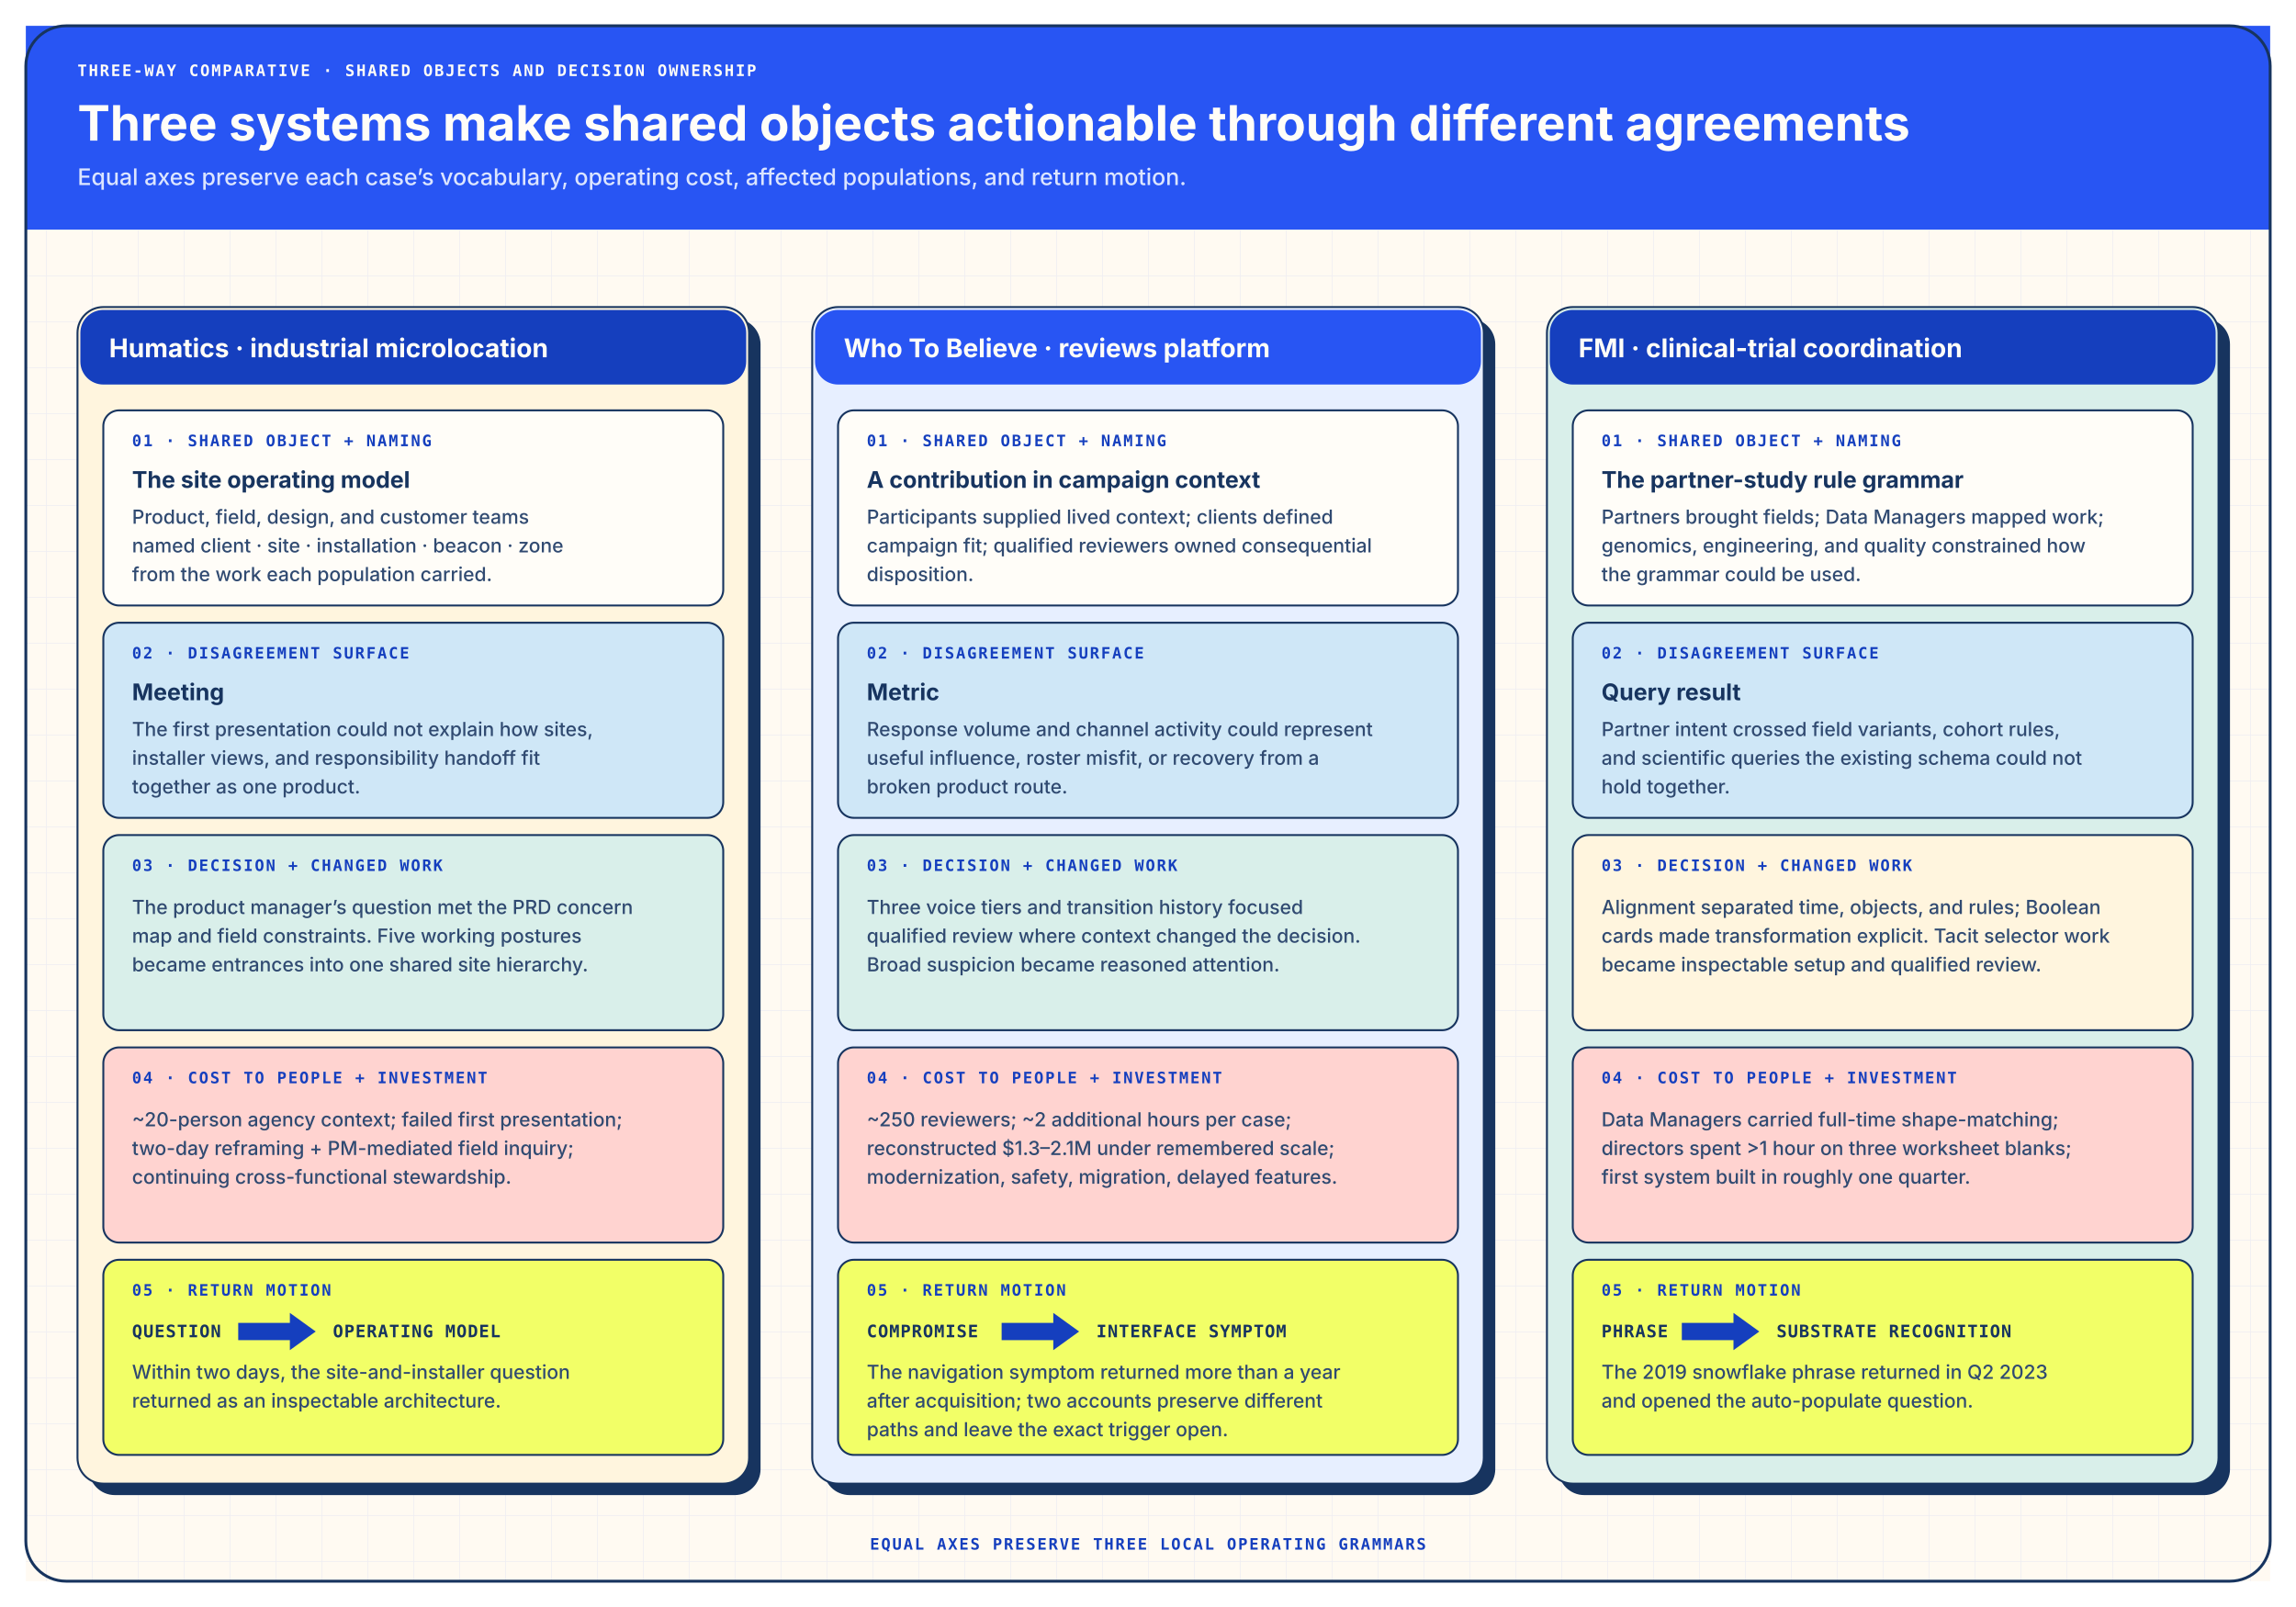
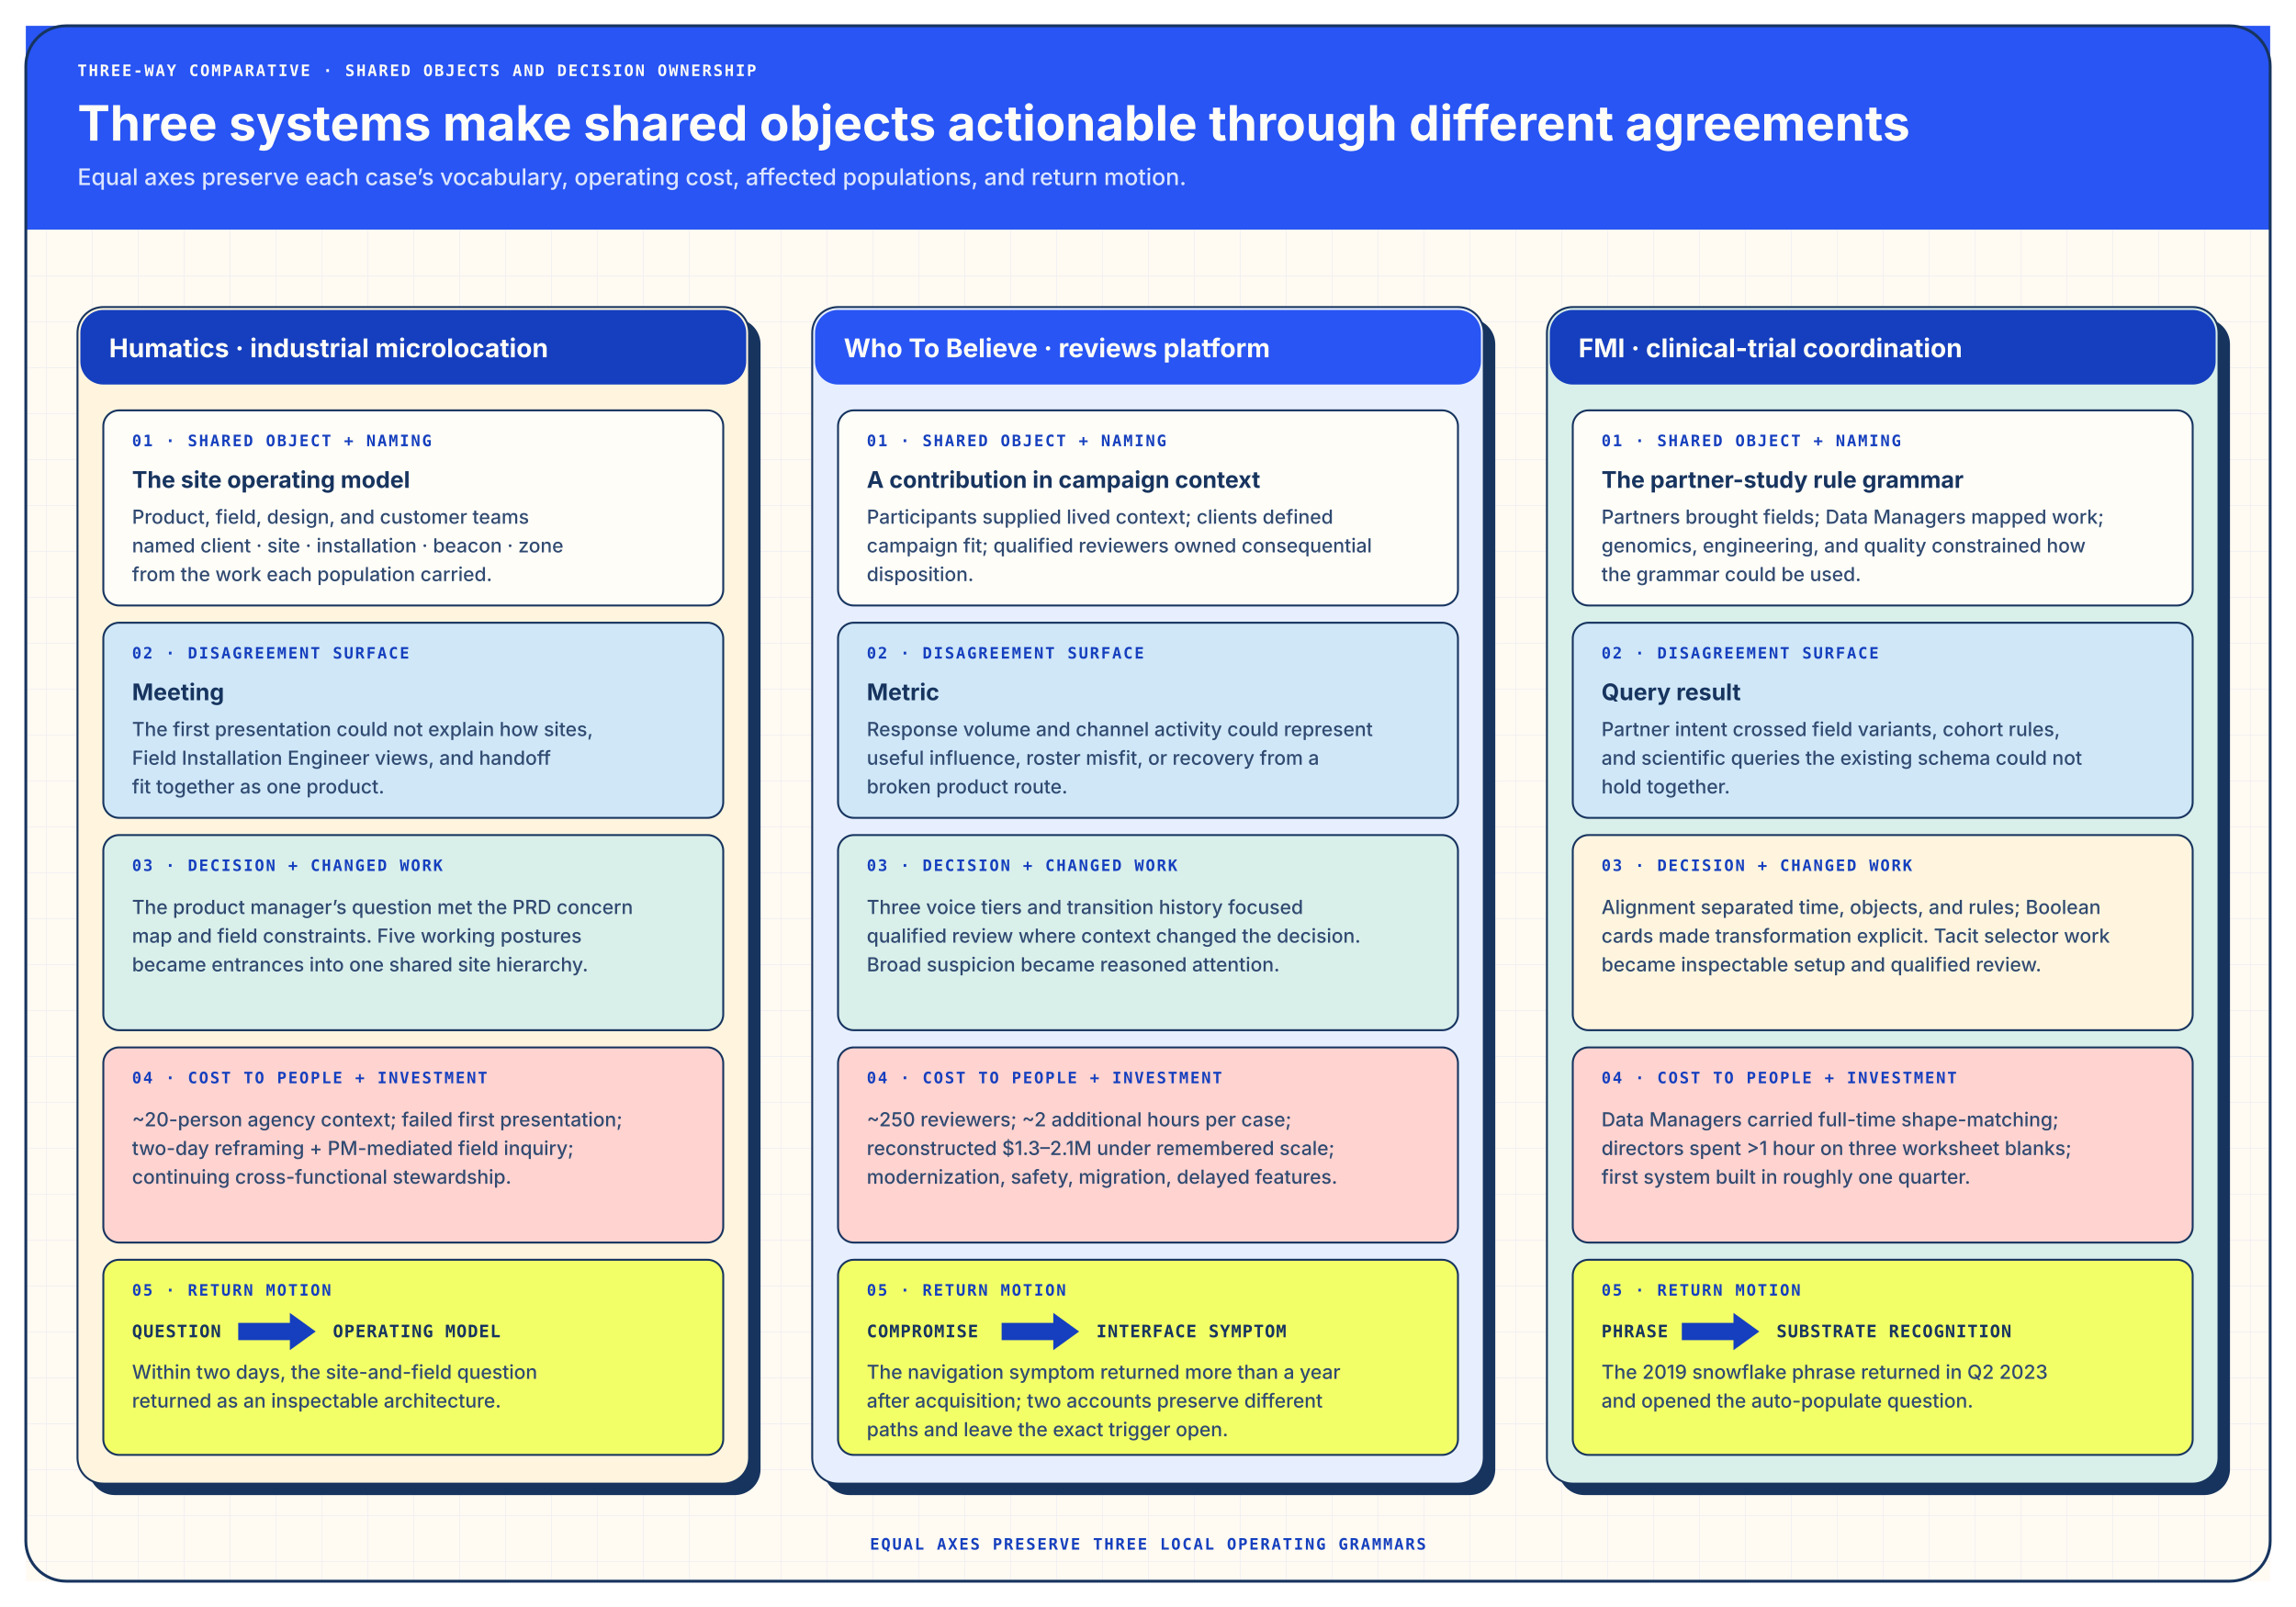
<svg xmlns="http://www.w3.org/2000/svg" width="1600" height="1120" viewBox="0 0 1600 1120" role="img" aria-labelledby="comparative-title comparative-desc">
  <defs>
    <pattern id="comparative-grid" width="32" height="32" patternUnits="userSpaceOnUse">
      <path d="M32 0H0V32" fill="none" stroke="#2855f3" stroke-opacity=".075" stroke-width="1" />
    </pattern>
    <style>
      .field{fill:#fffaf2}.panel{fill:#fffdf8}.cream{fill:#fff5de}.powder{fill:#cfe7f7}.sea{fill:#d9efea}.blush{fill:#ffd3d0}.pale{fill:#e7efff}.acid{fill:#f2ff67}.cobalt{fill:#2855f3}.deep{fill:#153fbe}.ink-fill{fill:#17345f}.shadow{fill:#17345f}.outline{stroke:#17345f;stroke-width:2;fill:none}.soft-outline{stroke:#17345f;stroke-width:1.35}.hairline{stroke:#7890b2;stroke-width:1}.title{font:700 34px/1.1 system-ui,-apple-system,BlinkMacSystemFont,"Segoe UI",sans-serif;fill:#fffdf8}.subtitle{font:500 16px/1.35 system-ui,-apple-system,BlinkMacSystemFont,"Segoe UI",sans-serif;fill:#dbe5ff}.family{font:750 18px/1.2 system-ui,-apple-system,BlinkMacSystemFont,"Segoe UI",sans-serif;fill:#fffdf8}.axis-title{font:750 15px/1.2 system-ui,-apple-system,BlinkMacSystemFont,"Segoe UI",sans-serif;fill:#17345f}.body{font:500 13.5px/1.42 system-ui,-apple-system,BlinkMacSystemFont,"Segoe UI",sans-serif;fill:#304a71}.strong{font:700 16px/1.2 system-ui,-apple-system,BlinkMacSystemFont,"Segoe UI",sans-serif;fill:#17345f}.micro{font:750 11px/1.2 ui-monospace,SFMono-Regular,Menlo,Consolas,monospace;letter-spacing:1.15px;fill:#153fbe}.micro-on{font:750 11px/1.2 ui-monospace,SFMono-Regular,Menlo,Consolas,monospace;letter-spacing:1.15px;fill:#fffdf8}.return-label{font:750 12px/1.2 ui-monospace,SFMono-Regular,Menlo,Consolas,monospace;letter-spacing:.6px;fill:#17345f}
    </style>
  </defs>
  <g aria-hidden="true">
    <rect class="field" x="18" y="18" width="1564" height="1084" />
    <rect x="18" y="18" width="1564" height="1084" fill="url(#comparative-grid)" />
    <rect class="cobalt" x="18" y="18" width="1564" height="142" />
    <rect x="18" y="18" width="1564" height="142" fill="url(#comparative-grid)" opacity=".9" />
  </g>
  <rect class="outline" x="18" y="18" width="1564" height="1084" rx="28" />
  <g role="group" aria-labelledby="comparative-heading">
    <text class="micro-on" x="54" y="53">THREE-WAY COMPARATIVE · SHARED OBJECTS AND DECISION OWNERSHIP</text>
    <text class="title" x="54" y="98">Three systems make shared objects actionable through different agreements</text>
    <text class="subtitle" x="54" y="129">Equal axes preserve each case’s vocabulary, operating cost, affected populations, and return motion.</text>
  </g>
  <g role="group" aria-labelledby="humatics-comparison-title">
    <rect class="shadow" x="62" y="222" width="468" height="820" rx="18" />
    <rect class="cream soft-outline" x="54" y="214" width="468" height="820" rx="18" />
    <rect class="deep" x="56" y="216" width="464" height="52" rx="16" />
    <text class="family" x="76" y="249">Humatics · industrial microlocation</text>
    <rect class="panel soft-outline" x="72" y="286" width="432" height="136" rx="11" />
    <text class="micro" x="92" y="311">01 · SHARED OBJECT + NAMING</text>
    <text class="strong" x="92" y="340">The site operating model</text>
    <text class="body" x="92" y="365">
      <tspan x="92">Product, field, design, and customer teams</tspan>
      <tspan x="92" dy="20">named client · site · installation · beacon · zone</tspan>
      <tspan x="92" dy="20">from the work each population carried.</tspan>
    </text>
    <rect class="powder soft-outline" x="72" y="434" width="432" height="136" rx="11" />
    <text class="micro" x="92" y="459">02 · DISAGREEMENT SURFACE</text>
    <text class="strong" x="92" y="488">Meeting</text>
    <text class="body" x="92" y="513">
      <tspan x="92">The first presentation could not explain how sites,</tspan>
-       <tspan x="92" dy="20">installer views, and responsibility handoff fit</tspan>
-       <tspan x="92" dy="20">together as one product.</tspan>
+       <tspan x="92" dy="20">Field Installation Engineer views, and handoff</tspan>
+       <tspan x="92" dy="20">fit together as one product.</tspan>
    </text>
    <rect class="sea soft-outline" x="72" y="582" width="432" height="136" rx="11" />
    <text class="micro" x="92" y="607">03 · DECISION + CHANGED WORK</text>
    <text class="body" x="92" y="637">
      <tspan x="92">The product manager’s question met the PRD concern</tspan>
      <tspan x="92" dy="20">map and field constraints. Five working postures</tspan>
      <tspan x="92" dy="20">became entrances into one shared site hierarchy.</tspan>
    </text>
    <rect class="blush soft-outline" x="72" y="730" width="432" height="136" rx="11" />
    <text class="micro" x="92" y="755">04 · COST TO PEOPLE + INVESTMENT</text>
    <text class="body" x="92" y="785">
      <tspan x="92">~20-person agency context; failed first presentation;</tspan>
      <tspan x="92" dy="20">two-day reframing + PM-mediated field inquiry;</tspan>
      <tspan x="92" dy="20">continuing cross-functional stewardship.</tspan>
    </text>
    <rect class="acid soft-outline" x="72" y="878" width="432" height="136" rx="11" />
    <text class="micro" x="92" y="903">05 · RETURN MOTION</text>
    <text class="return-label" x="92" y="932">QUESTION</text>
    <path class="deep" aria-hidden="true" d="M166 922h36v-7l18 13-18 13v-7h-36z" />
    <text class="return-label" x="232" y="932">OPERATING MODEL</text>
    <text class="body" x="92" y="961">
-       <tspan x="92">Within two days, the site-and-installer question</tspan>
+       <tspan x="92">Within two days, the site-and-field question</tspan>
      <tspan x="92" dy="20">returned as an inspectable architecture.</tspan>
    </text>
  </g>
  <g role="group" aria-labelledby="wtb-comparison-title">
    <rect class="shadow" x="574" y="222" width="468" height="820" rx="18" />
    <rect class="pale soft-outline" x="566" y="214" width="468" height="820" rx="18" />
    <rect class="cobalt" x="568" y="216" width="464" height="52" rx="16" />
    <text class="family" x="588" y="249">Who To Believe · reviews platform</text>
    <rect class="panel soft-outline" x="584" y="286" width="432" height="136" rx="11" />
    <text class="micro" x="604" y="311">01 · SHARED OBJECT + NAMING</text>
    <text class="strong" x="604" y="340">A contribution in campaign context</text>
    <text class="body" x="604" y="365">
      <tspan x="604">Participants supplied lived context; clients defined</tspan>
      <tspan x="604" dy="20">campaign fit; qualified reviewers owned consequential</tspan>
      <tspan x="604" dy="20">disposition.</tspan>
    </text>
    <rect class="powder soft-outline" x="584" y="434" width="432" height="136" rx="11" />
    <text class="micro" x="604" y="459">02 · DISAGREEMENT SURFACE</text>
    <text class="strong" x="604" y="488">Metric</text>
    <text class="body" x="604" y="513">
      <tspan x="604">Response volume and channel activity could represent</tspan>
      <tspan x="604" dy="20">useful influence, roster misfit, or recovery from a</tspan>
      <tspan x="604" dy="20">broken product route.</tspan>
    </text>
    <rect class="sea soft-outline" x="584" y="582" width="432" height="136" rx="11" />
    <text class="micro" x="604" y="607">03 · DECISION + CHANGED WORK</text>
    <text class="body" x="604" y="637">
      <tspan x="604">Three voice tiers and transition history focused</tspan>
      <tspan x="604" dy="20">qualified review where context changed the decision.</tspan>
      <tspan x="604" dy="20">Broad suspicion became reasoned attention.</tspan>
    </text>
    <rect class="blush soft-outline" x="584" y="730" width="432" height="136" rx="11" />
    <text class="micro" x="604" y="755">04 · COST TO PEOPLE + INVESTMENT</text>
    <text class="body" x="604" y="785">
      <tspan x="604">~250 reviewers; ~2 additional hours per case;</tspan>
      <tspan x="604" dy="20">reconstructed $1.3–2.1M under remembered scale;</tspan>
      <tspan x="604" dy="20">modernization, safety, migration, delayed features.</tspan>
    </text>
    <rect class="acid soft-outline" x="584" y="878" width="432" height="136" rx="11" />
    <text class="micro" x="604" y="903">05 · RETURN MOTION</text>
    <text class="return-label" x="604" y="932">COMPROMISE</text>
    <path class="deep" aria-hidden="true" d="M698 922h36v-7l18 13-18 13v-7h-36z" />
    <text class="return-label" x="764" y="932">INTERFACE SYMPTOM</text>
    <text class="body" x="604" y="961">
      <tspan x="604">The navigation symptom returned more than a year</tspan>
      <tspan x="604" dy="20">after acquisition; two accounts preserve different</tspan>
      <tspan x="604" dy="20">paths and leave the exact trigger open.</tspan>
    </text>
  </g>
  <g role="group" aria-labelledby="fmi-comparison-title">
    <rect class="shadow" x="1086" y="222" width="468" height="820" rx="18" />
    <rect class="sea soft-outline" x="1078" y="214" width="468" height="820" rx="18" />
    <rect class="deep" x="1080" y="216" width="464" height="52" rx="16" />
    <text class="family" x="1100" y="249">FMI · clinical-trial coordination</text>
    <rect class="panel soft-outline" x="1096" y="286" width="432" height="136" rx="11" />
    <text class="micro" x="1116" y="311">01 · SHARED OBJECT + NAMING</text>
    <text class="strong" x="1116" y="340">The partner-study rule grammar</text>
    <text class="body" x="1116" y="365">
      <tspan x="1116">Partners brought fields; Data Managers mapped work;</tspan>
      <tspan x="1116" dy="20">genomics, engineering, and quality constrained how</tspan>
      <tspan x="1116" dy="20">the grammar could be used.</tspan>
    </text>
    <rect class="powder soft-outline" x="1096" y="434" width="432" height="136" rx="11" />
    <text class="micro" x="1116" y="459">02 · DISAGREEMENT SURFACE</text>
    <text class="strong" x="1116" y="488">Query result</text>
    <text class="body" x="1116" y="513">
      <tspan x="1116">Partner intent crossed field variants, cohort rules,</tspan>
      <tspan x="1116" dy="20">and scientific queries the existing schema could not</tspan>
      <tspan x="1116" dy="20">hold together.</tspan>
    </text>
    <rect class="cream soft-outline" x="1096" y="582" width="432" height="136" rx="11" />
    <text class="micro" x="1116" y="607">03 · DECISION + CHANGED WORK</text>
    <text class="body" x="1116" y="637">
      <tspan x="1116">Alignment separated time, objects, and rules; Boolean</tspan>
      <tspan x="1116" dy="20">cards made transformation explicit. Tacit selector work</tspan>
      <tspan x="1116" dy="20">became inspectable setup and qualified review.</tspan>
    </text>
    <rect class="blush soft-outline" x="1096" y="730" width="432" height="136" rx="11" />
    <text class="micro" x="1116" y="755">04 · COST TO PEOPLE + INVESTMENT</text>
    <text class="body" x="1116" y="785">
      <tspan x="1116">Data Managers carried full-time shape-matching;</tspan>
      <tspan x="1116" dy="20">directors spent &gt;1 hour on three worksheet blanks;</tspan>
      <tspan x="1116" dy="20">first system built in roughly one quarter.</tspan>
    </text>
    <rect class="acid soft-outline" x="1096" y="878" width="432" height="136" rx="11" />
    <text class="micro" x="1116" y="903">05 · RETURN MOTION</text>
    <text class="return-label" x="1116" y="932">PHRASE</text>
    <path class="deep" aria-hidden="true" d="M1172 922h36v-7l18 13-18 13v-7h-36z" />
    <text class="return-label" x="1238" y="932">SUBSTRATE RECOGNITION</text>
    <text class="body" x="1116" y="961">
      <tspan x="1116">The 2019 snowflake phrase returned in Q2 2023</tspan>
      <tspan x="1116" dy="20">and opened the auto-populate question.</tspan>
    </text>
  </g>
  <text class="micro" x="800" y="1080" text-anchor="middle">EQUAL AXES PRESERVE THREE LOCAL OPERATING GRAMMARS</text>
</svg>
